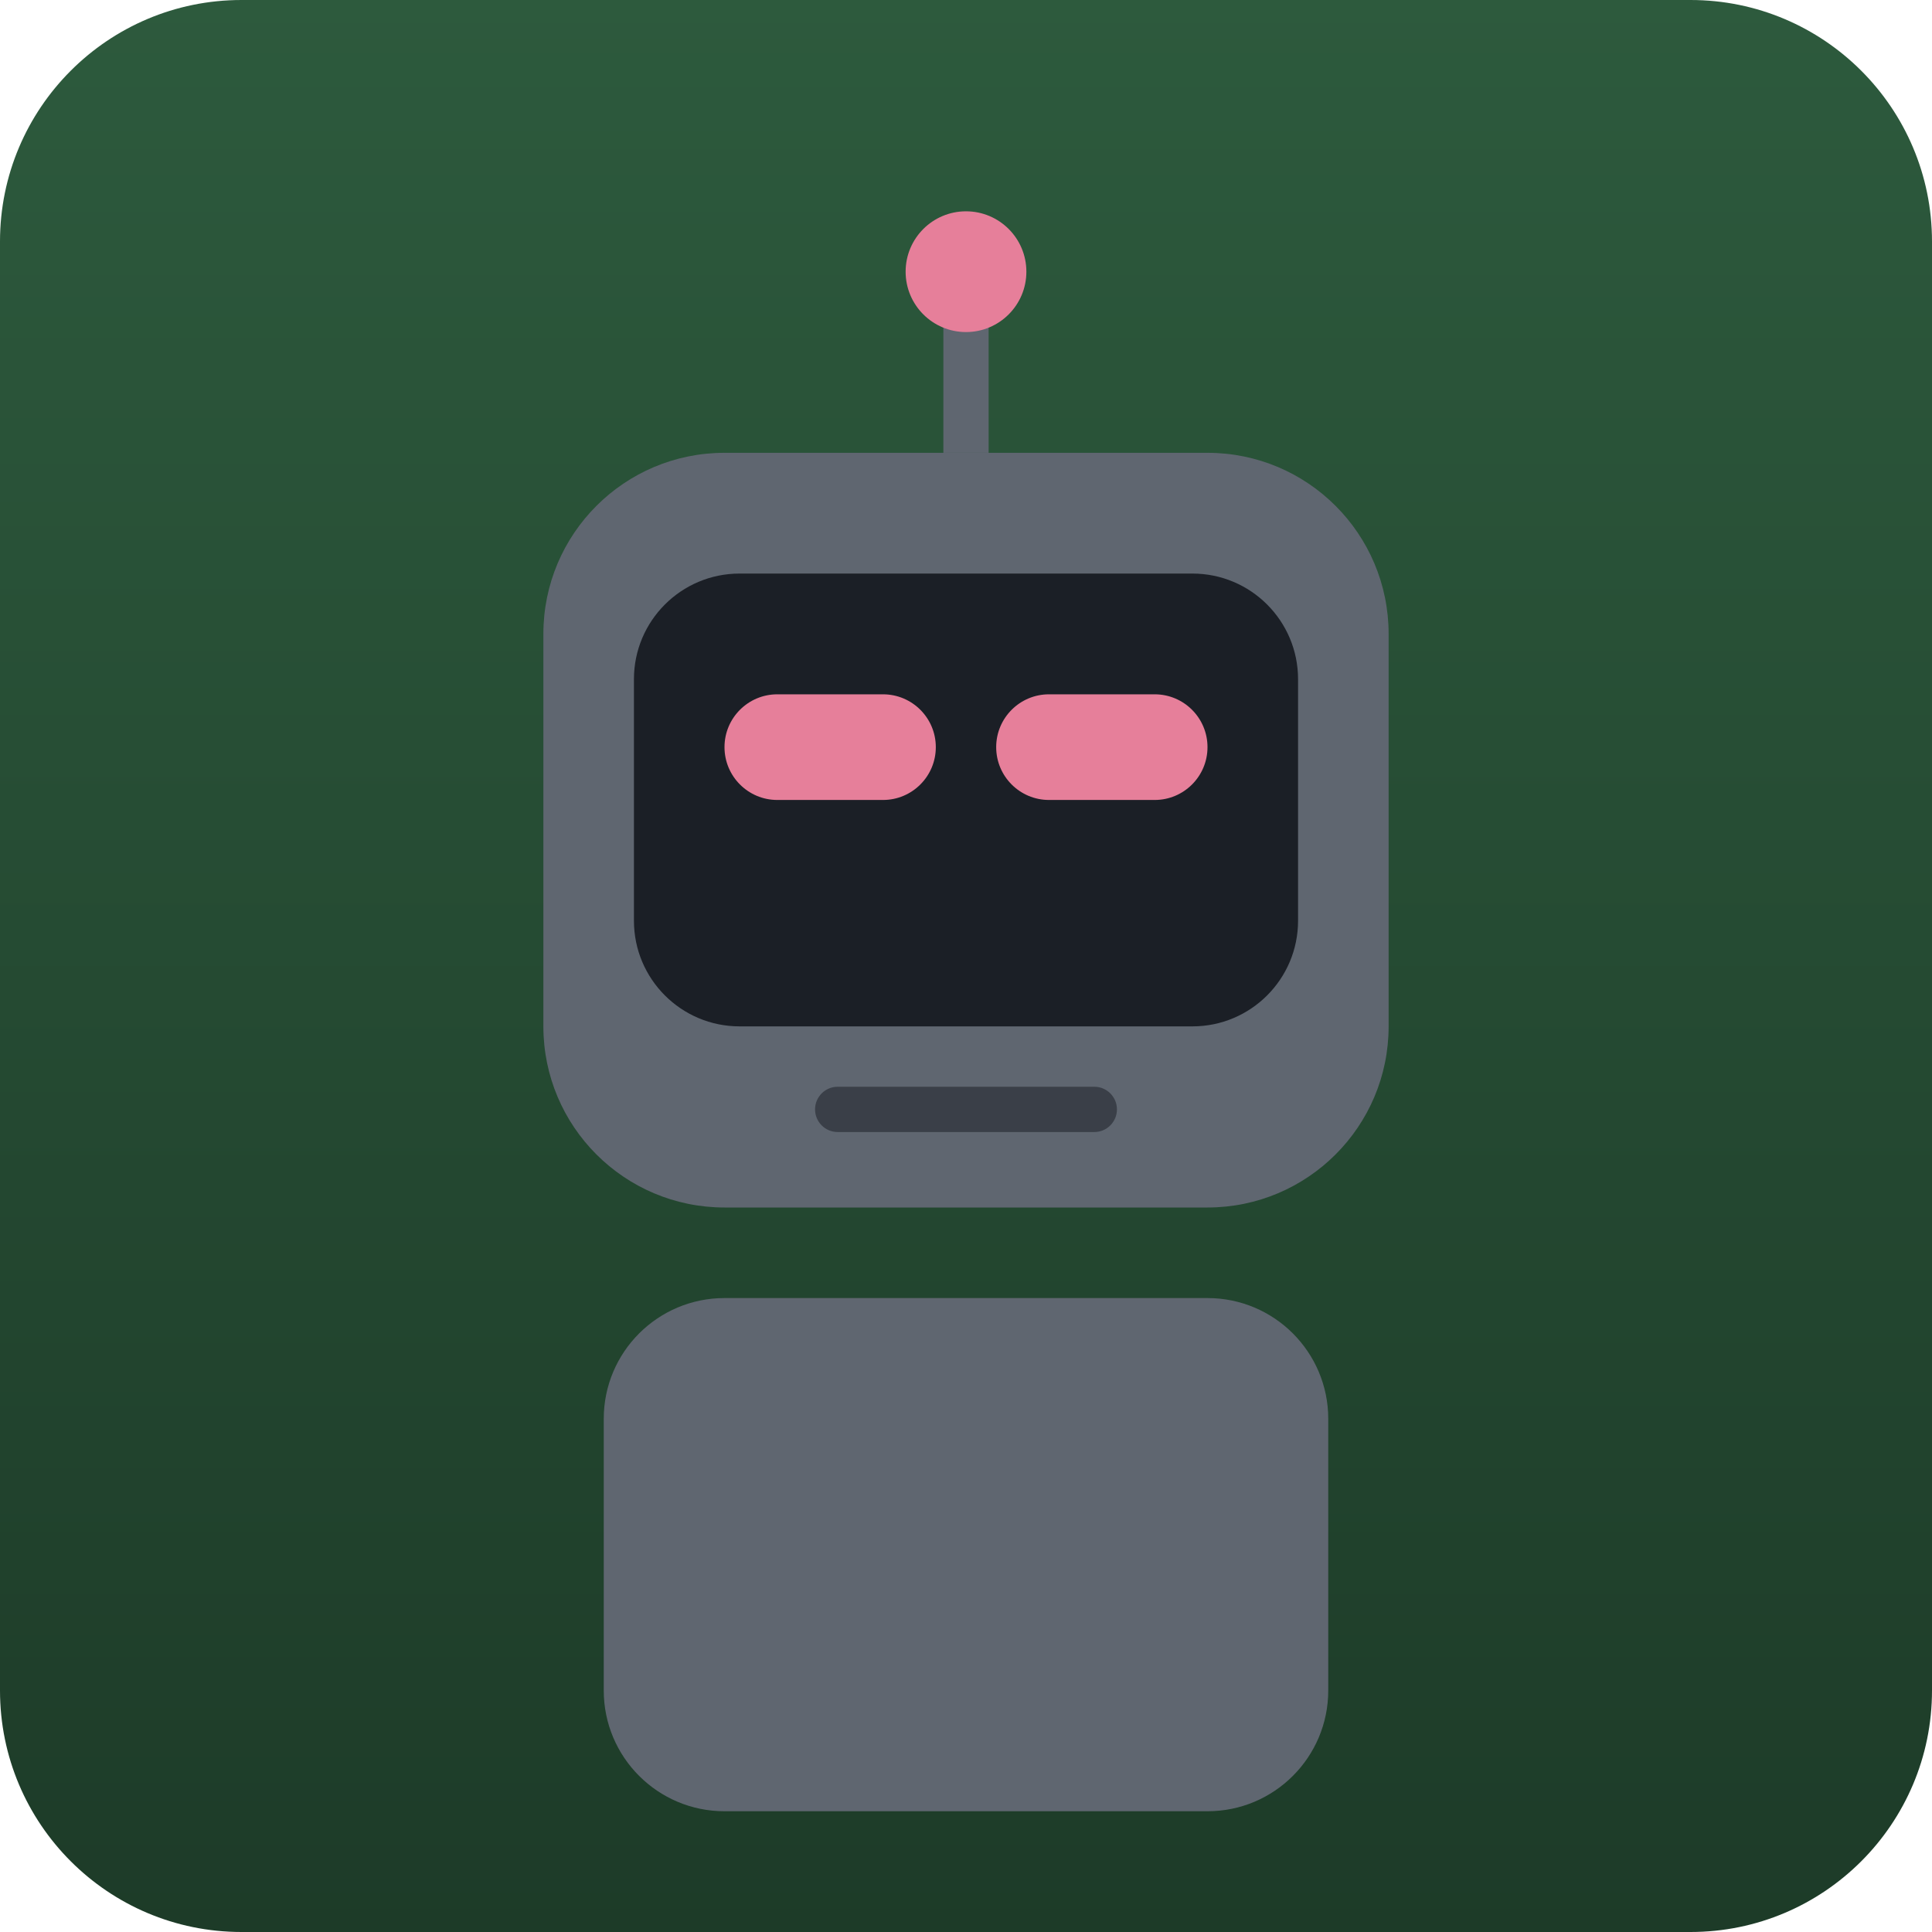
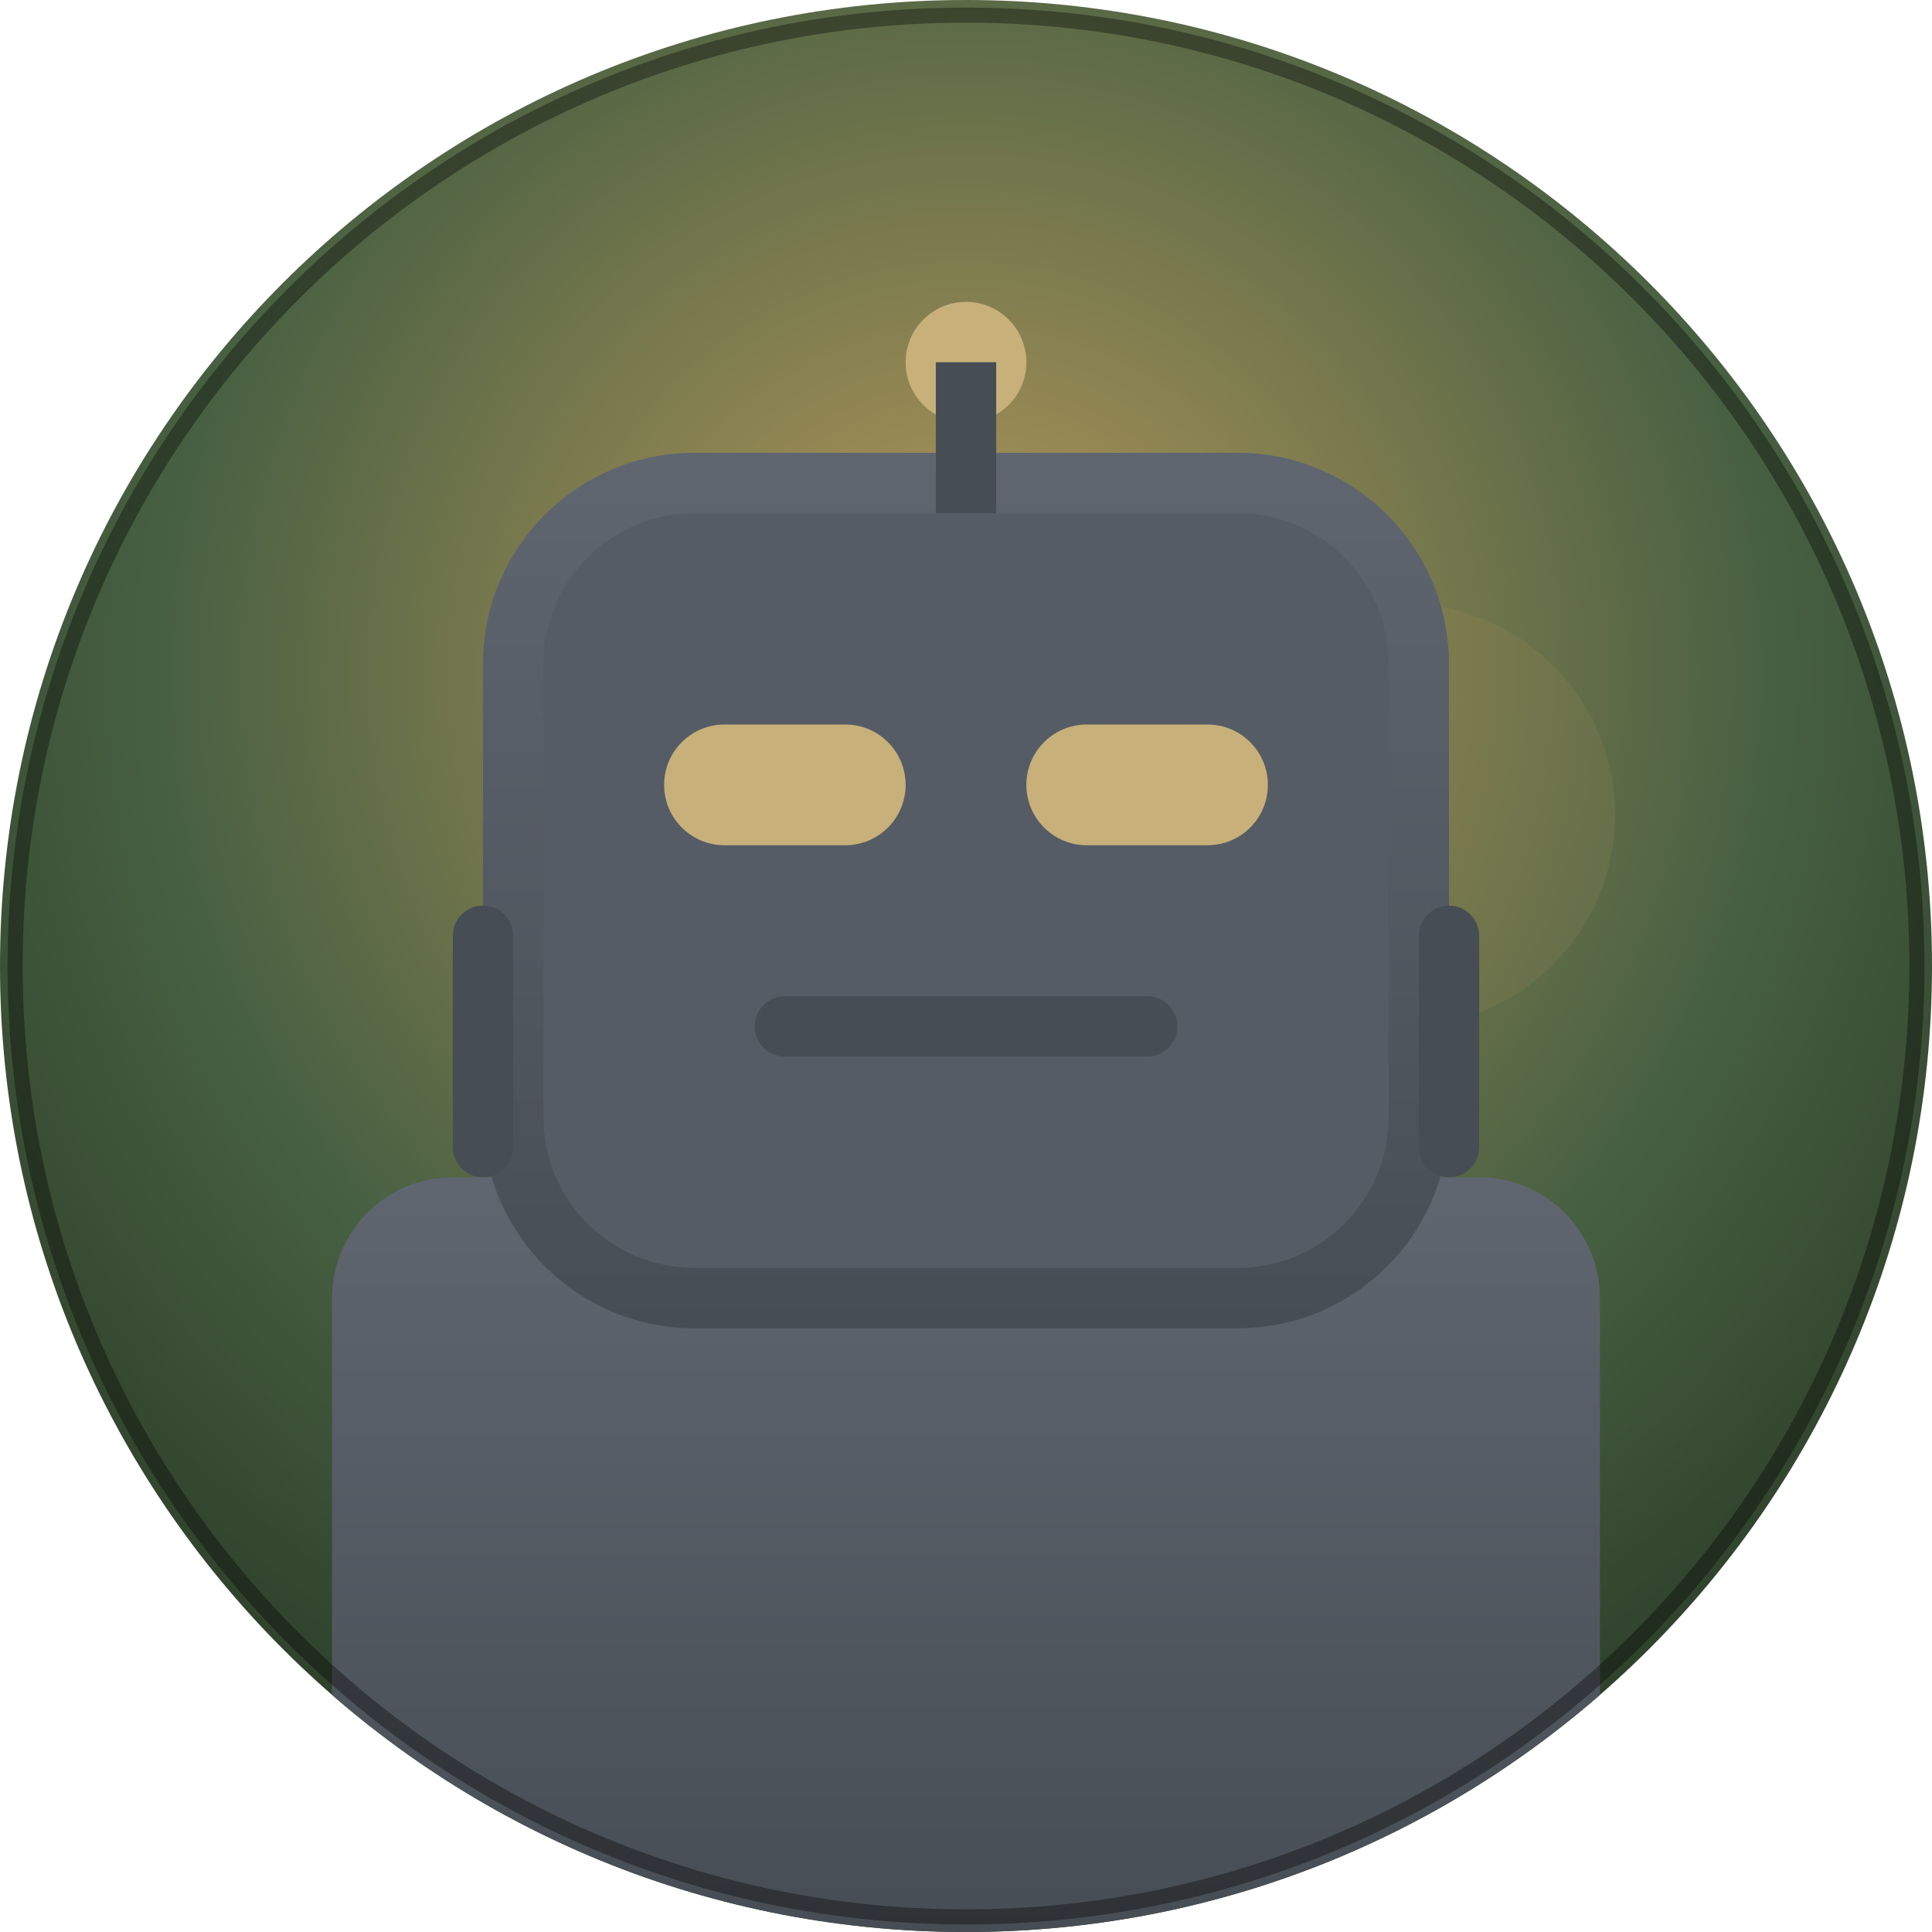
<svg xmlns="http://www.w3.org/2000/svg" viewBox="0 0 128 128" role="img">
  <defs>
-     <linearGradient id="b" x1="0" y1="0" x2="0" y2="1">
-       <stop offset="0" stop-color="#2d5a3d" />
-       <stop offset="1" stop-color="#1d3b28" />
+     <radialGradient id="bgg508" cx="0.5" cy="0.35" r="0.75">
+       <stop offset="0" stop-color="#b89a5c" />
+       <stop offset="0.55" stop-color="#486042" />
+       <stop offset="1" stop-color="#1f2e1d" />
+     </radialGradient>
+     <linearGradient id="shell508" x1="0" y1="0" x2="0" y2="1">
+       <stop offset="0" stop-color="#5f6670" />
+       <stop offset="1" stop-color="#474d54" />
    </linearGradient>
+     <clipPath id="cc508">
+       <circle cx="64" cy="64" r="64" />
+     </clipPath>
  </defs>
-   <rect width="128" height="128" rx="16" fill="url(#b)" />
-   <rect x="40" y="86" width="48" height="34" rx="8" fill="#5f6670" />
-   <line x1="64" y1="20" x2="64" y2="30" stroke="#5f6670" stroke-width="3" />
-   <circle cx="64" cy="18" r="4" fill="#e67f9a" />
-   <rect x="36" y="30" width="56" height="50" rx="12" fill="#5f6670" />
-   <rect x="42" y="38" width="44" height="30" rx="7" fill="#1b1f26" />
-   <rect x="48" y="46" width="14" height="7" rx="3.5" fill="#e67f9a" />
-   <rect x="66" y="46" width="14" height="7" rx="3.5" fill="#e67f9a" />
-   <rect x="54" y="72" width="20" height="3" rx="1.5" fill="#1b1f26" opacity="0.55" />
+   <g clip-path="url(#cc508)">
+     <rect width="128" height="128" fill="url(#bgg508)" />
+     <circle cx="48" cy="50" r="10" fill="#b89a5c" opacity="0.18" />
+     <circle cx="93" cy="54" r="14" fill="#b89a5c" opacity="0.12" />
+     <circle cx="31" cy="90" r="8" fill="#b89a5c" opacity="0.1" />
+     <rect x="22" y="78" width="84" height="50" rx="8" fill="url(#shell508)" />
+     <rect x="32" y="30" width="64" height="58" rx="14" fill="url(#shell508)" />
+     <rect x="36" y="34" width="56" height="50" rx="10" fill="#565c65" />
+     <rect x="44" y="48" width="16" height="8" rx="4" fill="#c7b07a" />
+     <rect x="68" y="48" width="16" height="8" rx="4" fill="#c7b07a" />
+     <rect x="50" y="66" width="28" height="4" rx="2" fill="#474d54" />
+     <circle cx="64" cy="24" r="4" fill="#c7b07a" />
+     <rect x="62" y="24" width="4" height="10" fill="#474d54" />
+     <rect x="30" y="60" width="4" height="18" rx="2" fill="#474d54" />
+     <rect x="94" y="60" width="4" height="18" rx="2" fill="#474d54" />
+   </g>
+   <circle cx="64" cy="64" r="63" fill="none" stroke="rgba(0,0,0,0.35)" stroke-width="1" />
</svg>
